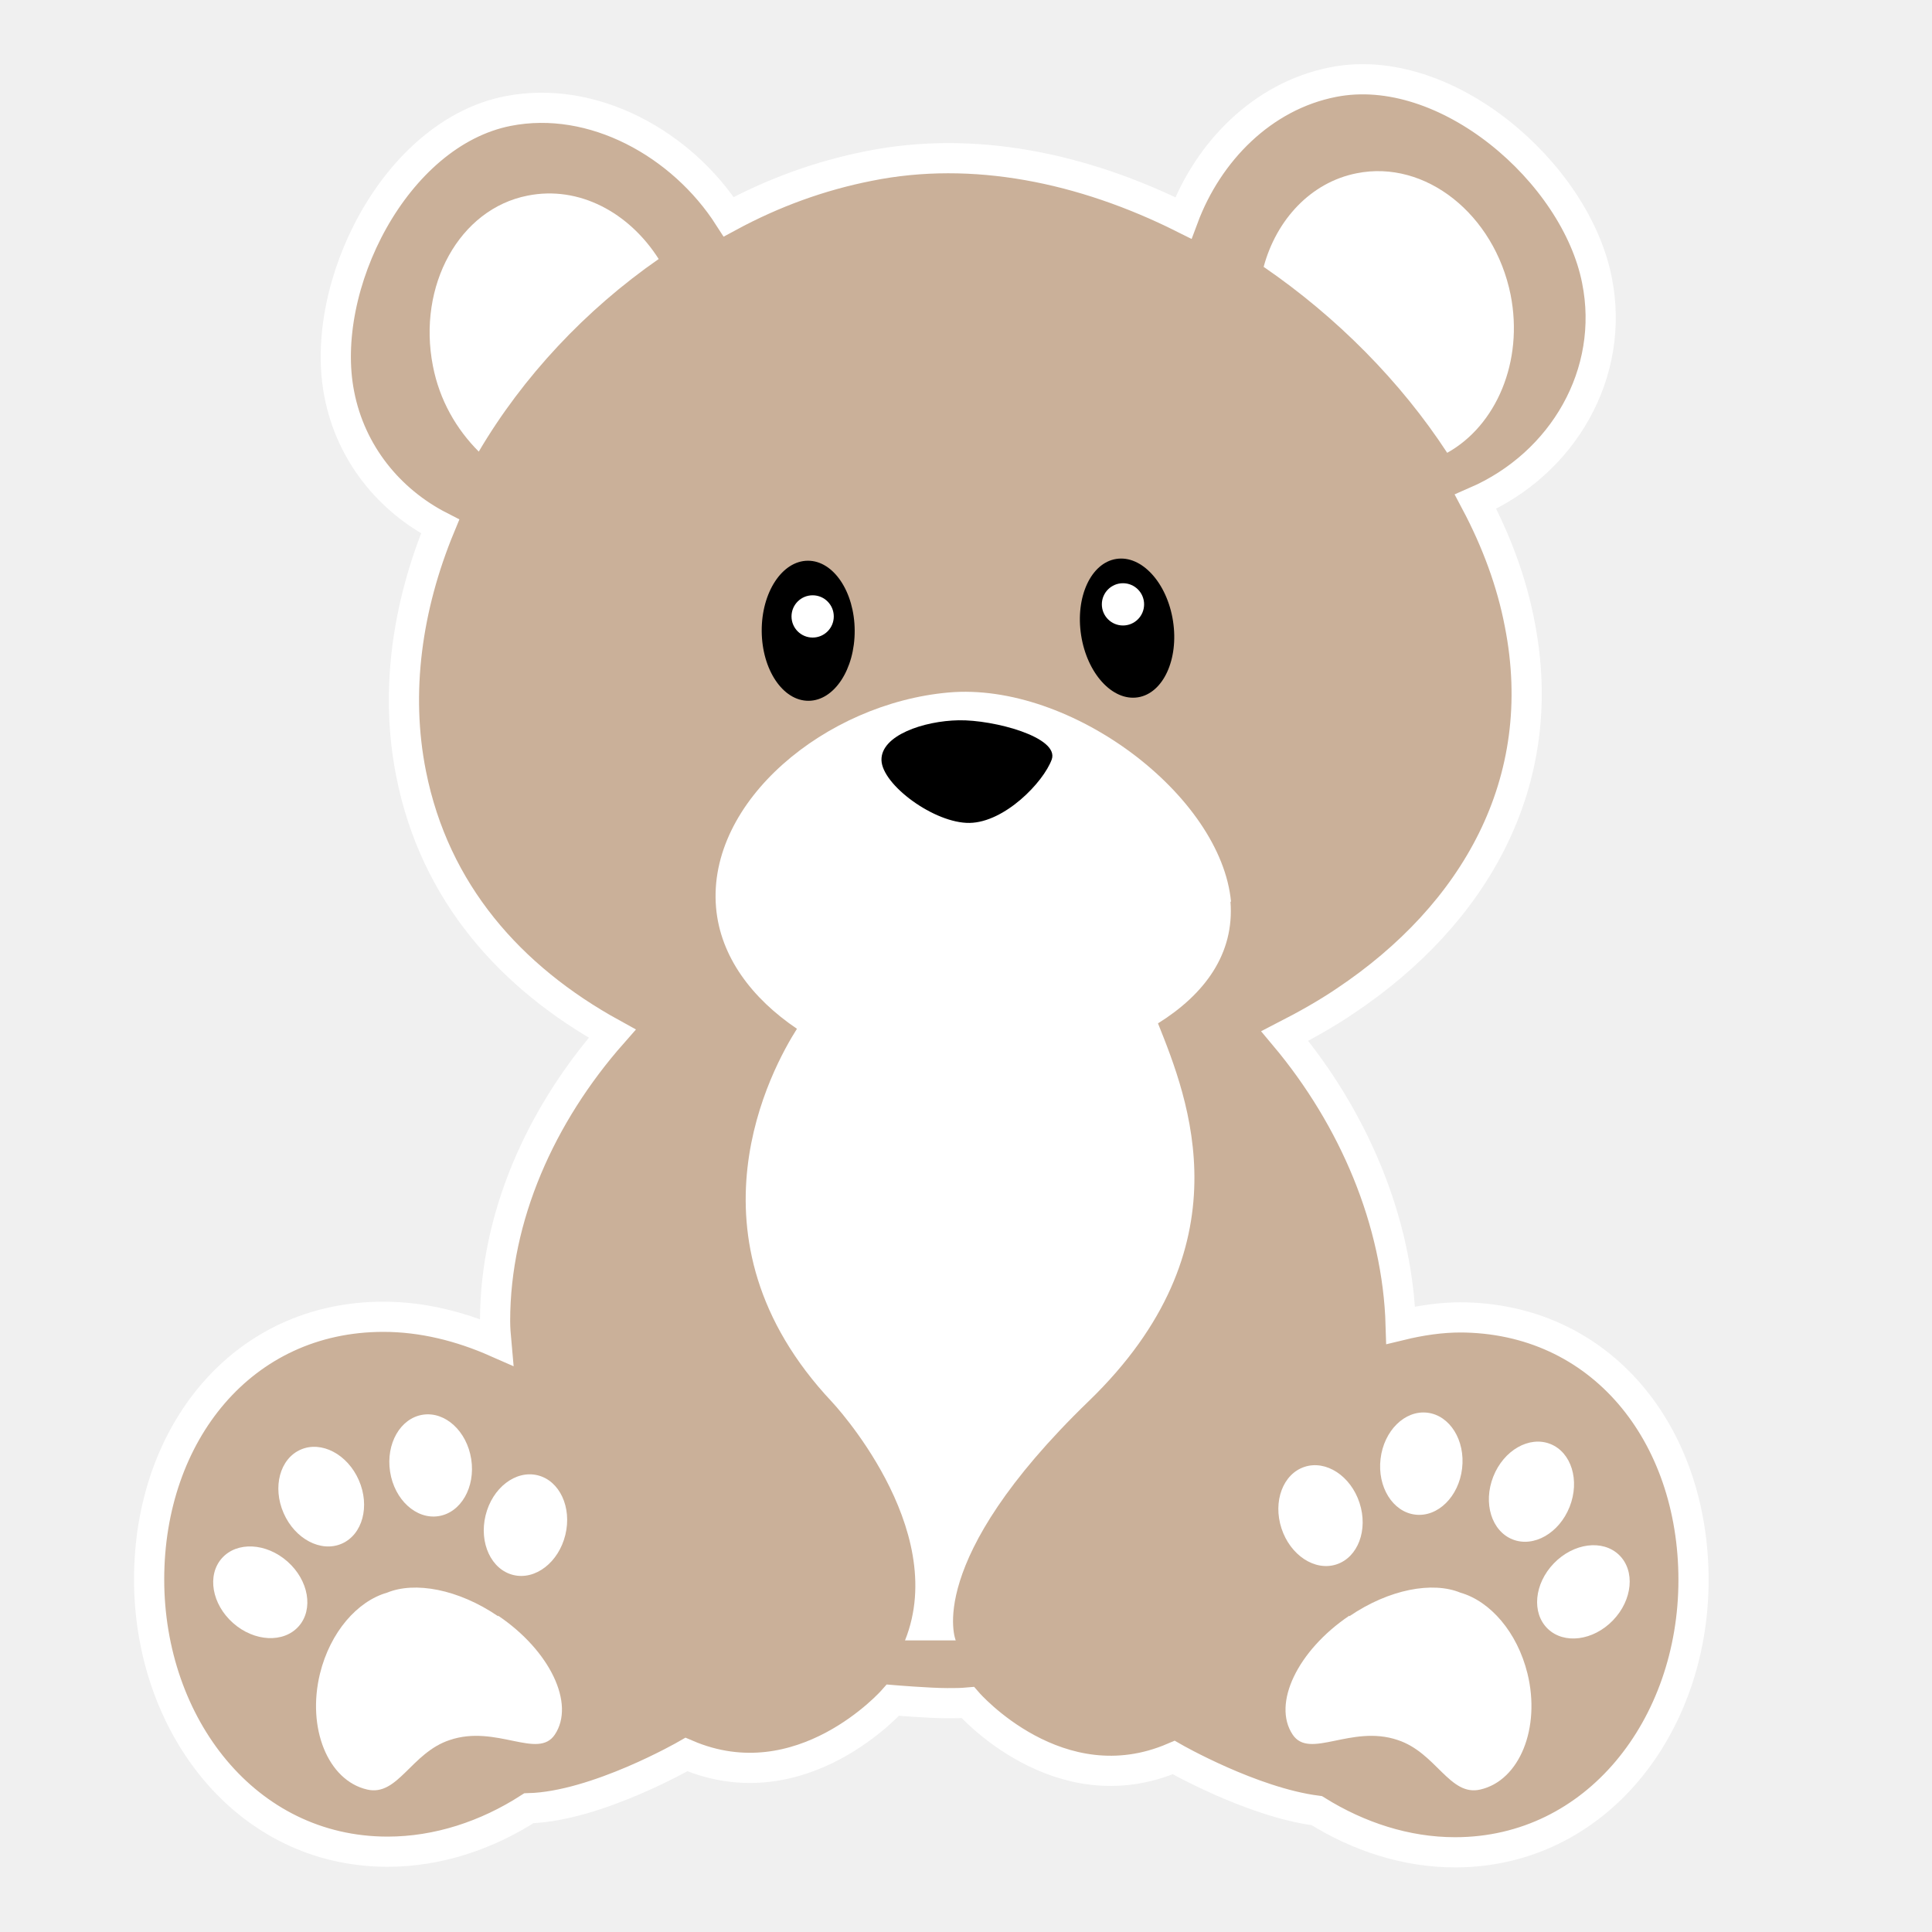
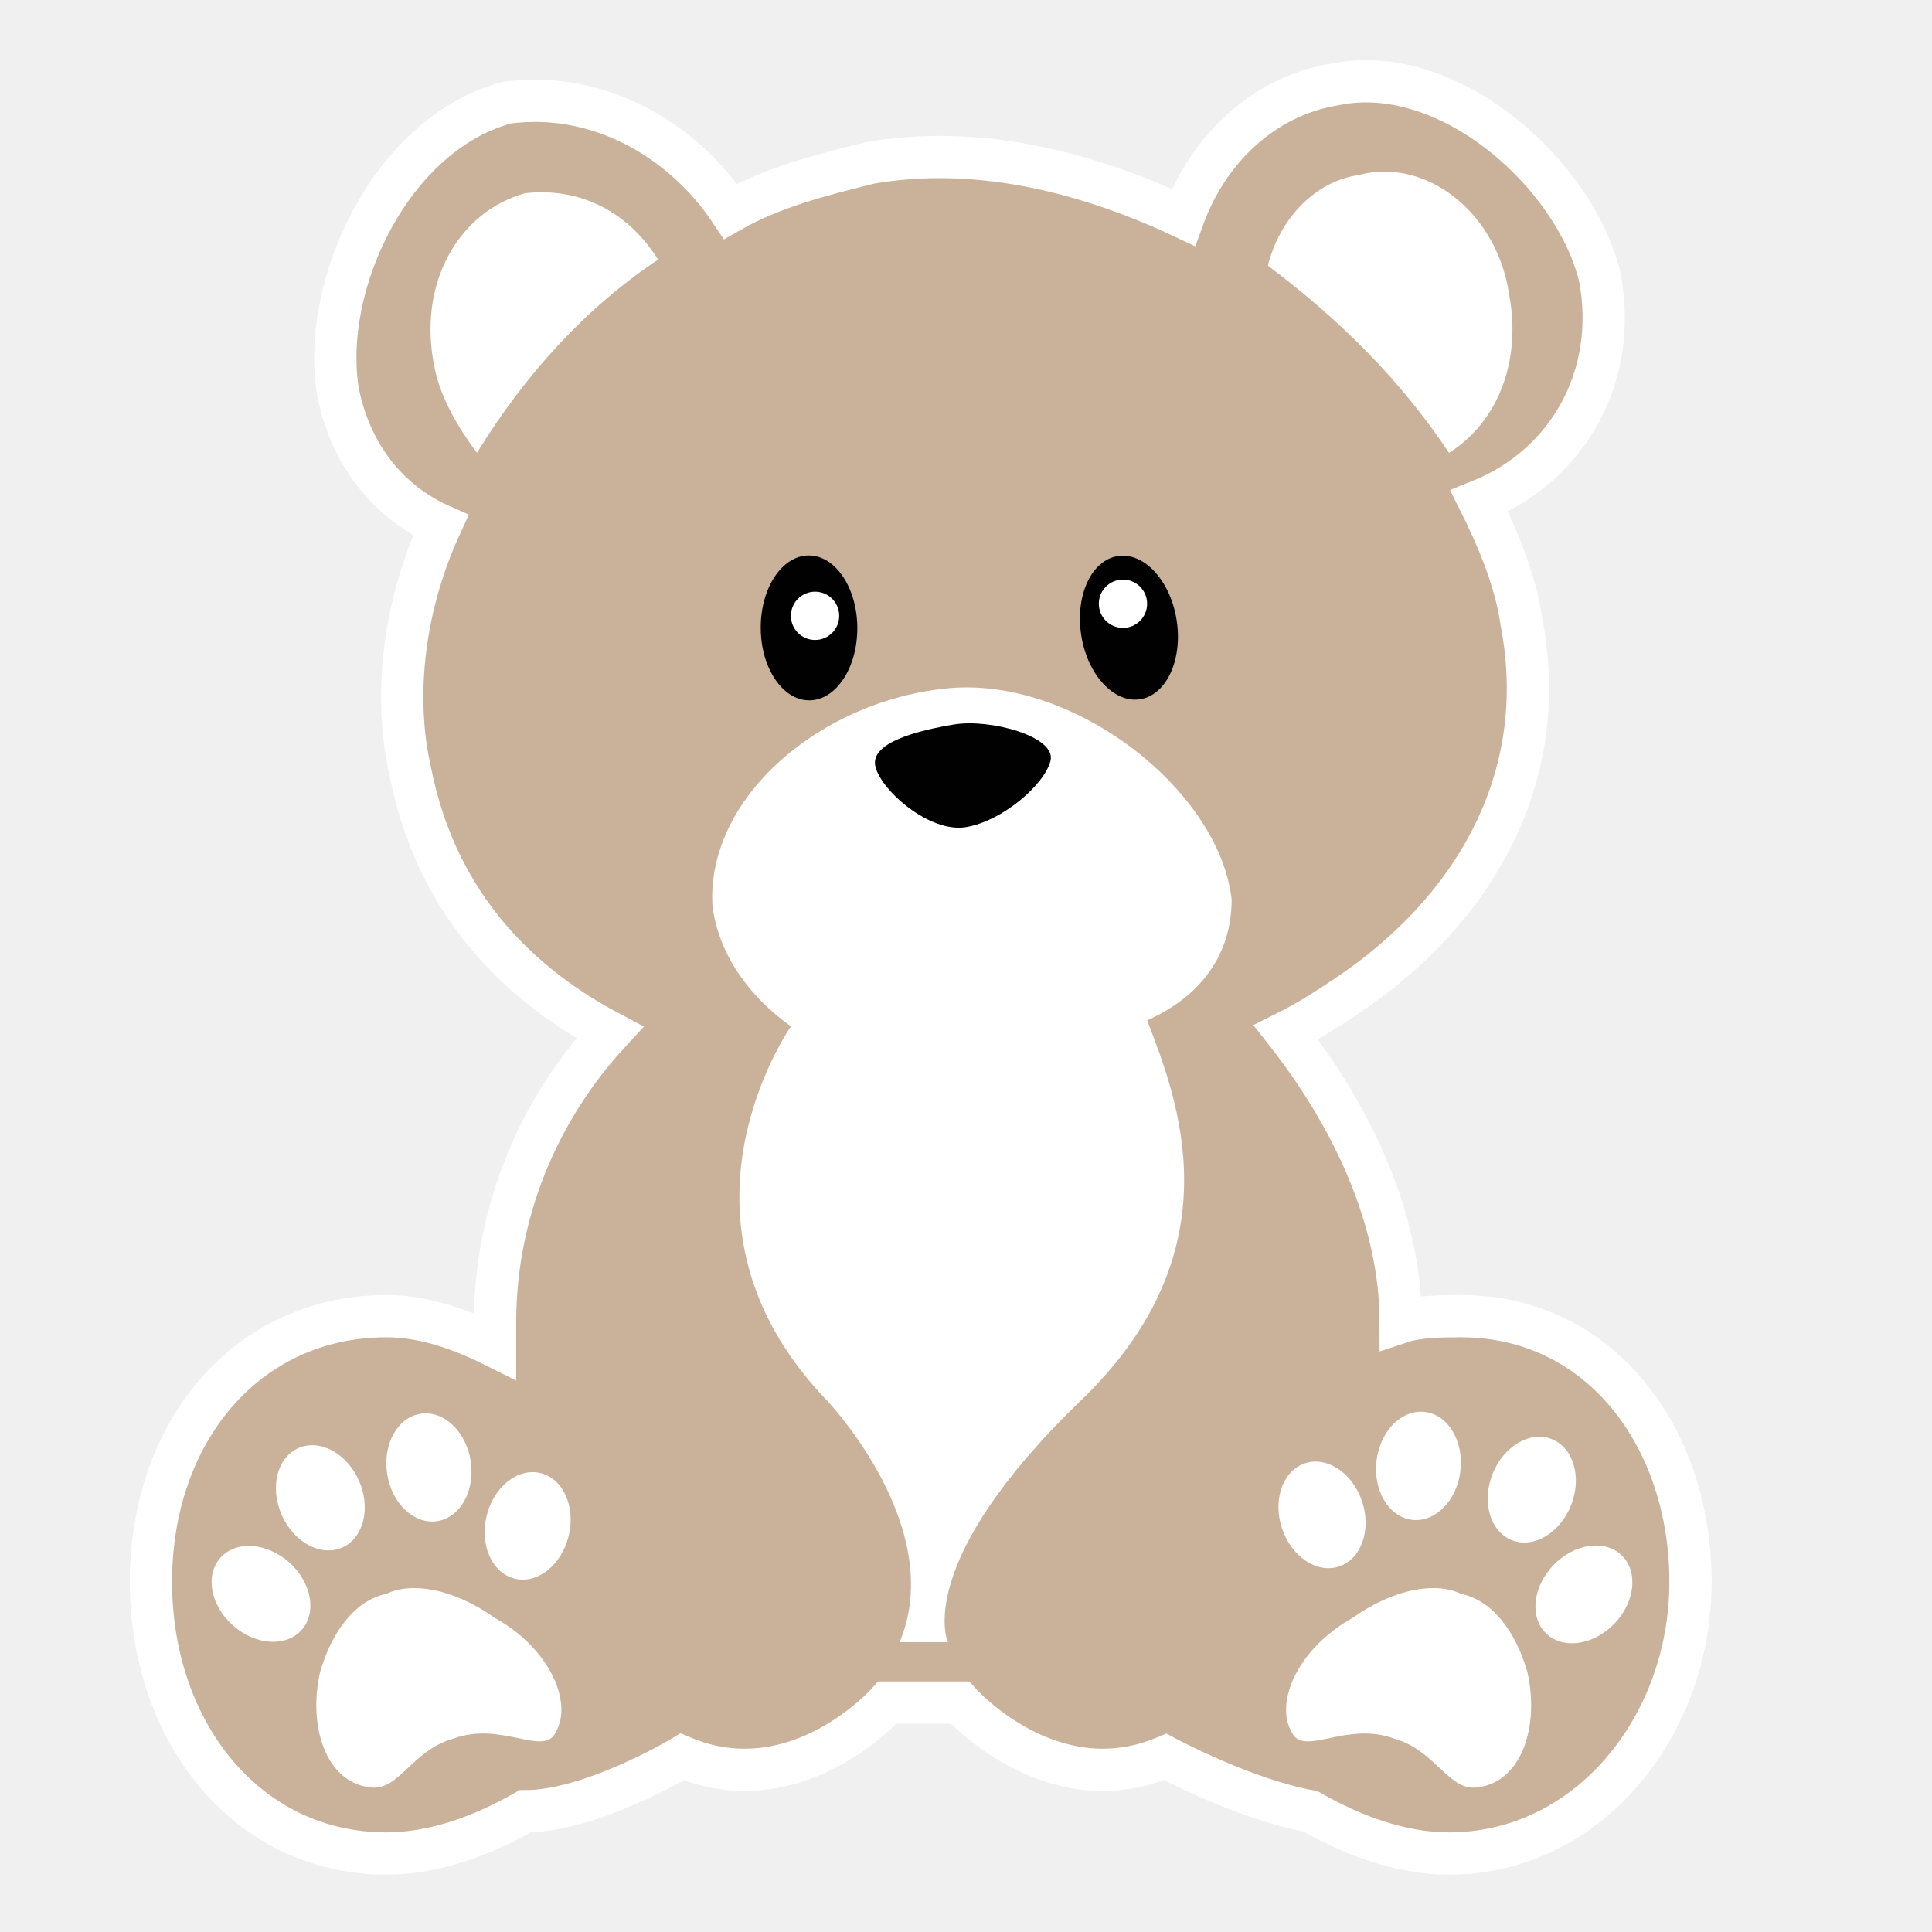
- <svg xmlns="http://www.w3.org/2000/svg" id="Who_is_at_risk" viewBox="0 0 32 32">
-   <defs>
-     <style>.cls-1{fill:#fff;}.cls-2{fill:#cab099;stroke:#fff;stroke-miterlimit:10;stroke-width:.5px;}</style>
-   </defs>
-   <g id="ic_children">
-     <path class="cls-2" d="M24.2,21.82c-.34,0-.67,.05-1,.13-.05-1.72-.78-3.43-1.92-4.79,.35-.18,.69-.37,1-.58,2.14-1.43,3.41-3.62,2.89-6.25-.13-.68-.38-1.36-.73-2.02,1.45-.63,2.32-2.13,2.01-3.67-.35-1.78-2.5-3.65-4.37-3.28-1.17,.23-2.07,1.15-2.48,2.25-1.66-.83-3.48-1.21-5.21-.86-.81,.16-1.58,.44-2.32,.84-.77-1.2-2.24-2.03-3.66-1.75-1.87,.37-3.14,2.91-2.79,4.69,.19,.98,.83,1.76,1.67,2.19-.55,1.33-.75,2.75-.48,4.1,.39,1.96,1.64,3.37,3.33,4.3-1.18,1.34-1.94,3.03-1.94,4.76,0,.12,.01,.24,.02,.35-.59-.26-1.22-.42-1.87-.42-2.34,0-3.88,1.94-3.88,4.35s1.6,4.51,3.95,4.51c.83,0,1.64-.27,2.34-.72,1.12-.03,2.61-.89,2.61-.89,1.91,.82,3.42-.9,3.42-.9,0,0,.6,.05,.9,.05,.12,0,.23,0,.34-.01,0,0,1.5,1.73,3.41,.91,0,0,1.29,.74,2.37,.88,.69,.43,1.48,.69,2.29,.69,2.34,0,3.95-2.09,3.95-4.51s-1.53-4.35-3.88-4.35Z" />
-     <path class="cls-1" d="M20.39,14.94c-.16-1.76-2.65-3.65-4.68-3.47s-4,1.8-3.85,3.56c.07,.82,.6,1.51,1.34,2.01-.4,.63-1.98,3.46,.58,6.18,0,0,1.96,2.08,1.21,3.95h.84s-.55-1.3,2.2-3.96c2.64-2.55,1.65-5.01,1.15-6.26,.77-.48,1.27-1.15,1.2-2.02Z" />
-     <path d="M17.42,12.58c-.14,.38-.78,1.04-1.36,1.05s-1.45-.63-1.46-1.04,.7-.65,1.28-.66,1.67,.28,1.54,.65Z" />
-     <ellipse cx="13.39" cy="10.45" rx=".77" ry="1.16" transform="translate(-.06 .07) rotate(-.31)" />
-     <ellipse cx="18.67" cy="10.4" rx=".77" ry="1.16" transform="translate(-1.38 3) rotate(-8.85)" />
-     <circle class="cls-1" cx="13.46" cy="10.21" r=".35" />
-     <circle class="cls-1" cx="18.6" cy="10.01" r=".35" />
-     <ellipse class="cls-1" cx="4.31" cy="26.37" rx=".68" ry=".85" transform="translate(-18.29 12.12) rotate(-48.48)" />
-     <ellipse class="cls-1" cx="5.32" cy="24.79" rx=".68" ry=".85" transform="translate(-9.49 4.21) rotate(-23.63)" />
-     <ellipse class="cls-1" cx="7.13" cy="24.27" rx=".68" ry=".85" transform="translate(-3.65 1.39) rotate(-8.86)" />
-     <ellipse class="cls-1" cx="8.71" cy="25.26" rx=".85" ry=".68" transform="translate(-17.9 27.75) rotate(-76.32)" />
-     <ellipse class="cls-1" cx="21.87" cy="25.1" rx=".68" ry=".85" transform="translate(-6.72 8.05) rotate(-18.12)" />
-     <ellipse class="cls-1" cx="23.54" cy="24.24" rx=".85" ry=".68" transform="translate(-3.29 44.78) rotate(-83.27)" />
-     <ellipse class="cls-1" cx="25.36" cy="24.7" rx=".85" ry=".68" transform="translate(-6.91 39.25) rotate(-68.5)" />
-     <ellipse class="cls-1" cx="26.22" cy="26.36" rx=".85" ry=".68" transform="translate(-10.95 26.89) rotate(-45.96)" />
-     <path class="cls-1" d="M8.25,26.77c-.66-.45-1.38-.58-1.84-.39-.49,.14-.94,.65-1.11,1.34-.22,.9,.13,1.77,.78,1.92,.51,.12,.73-.61,1.37-.82,.77-.26,1.46,.33,1.74-.09,.34-.51-.08-1.39-.94-1.97Z" />
-     <path class="cls-1" d="M22.35,26.77c.66-.45,1.38-.58,1.84-.39,.49,.14,.94,.65,1.11,1.34,.22,.9-.13,1.77-.78,1.92-.51,.12-.73-.61-1.37-.82-.77-.26-1.46,.33-1.74-.09-.34-.51,.08-1.39,.94-1.97Z" />
-     <g>
-       <path class="cls-1" d="M10.91,4.29c-1.21,.84-2.25,1.95-2.98,3.19-.37-.37-.65-.85-.76-1.42-.26-1.33,.44-2.6,1.57-2.82,.85-.17,1.68,.28,2.17,1.05Z" />
-       <path class="cls-1" d="M25.02,4.88c.22,1.11-.24,2.17-1.05,2.62-.77-1.18-1.83-2.25-3.04-3.08,.21-.78,.78-1.4,1.54-1.55,1.14-.23,2.28,.68,2.55,2.01Z" />
-     </g>
+ <svg xmlns="http://www.w3.org/2000/svg" version="1.1" id="Who_is_at_risk" x="0px" y="0px" viewBox="0 0 32 32" style="enable-background:new 0 0 32 32;" xml:space="preserve">
+   <style type="text/css">
+ 	.st0{fill:#CAB19A;stroke:#FFFFFF;stroke-width:0.7;stroke-miterlimit:10;}
+ 	.st1{fill:#FFFFFF;}
+ 	.st2{fill:#010101;}
+ </style>
+   <path class="st0" d="M24.2,21.8c-0.3,0-0.7,0-1,0.1c0-1.7-0.8-3.4-1.9-4.8c0.4-0.2,0.7-0.4,1-0.6c2.1-1.4,3.4-3.6,2.9-6.2  c-0.1-0.7-0.4-1.4-0.7-2c1.5-0.6,2.3-2.1,2-3.7C26.1,2.9,24,1,22.1,1.4c-1.2,0.2-2.1,1.1-2.5,2.2c-1.7-0.8-3.5-1.2-5.2-0.9  c-0.8,0.2-1.6,0.4-2.3,0.8c-0.8-1.2-2.2-2-3.7-1.8C6.5,2.2,5.3,4.7,5.6,6.5c0.2,1,0.8,1.8,1.7,2.2c-0.6,1.3-0.8,2.8-0.5,4.1  c0.4,2,1.6,3.4,3.3,4.3c-1.2,1.3-1.9,3-1.9,4.8c0,0.1,0,0.2,0,0.4C7.6,22,7,21.8,6.4,21.8c-2.3,0-3.9,1.9-3.9,4.4s1.6,4.5,3.9,4.5  c0.8,0,1.6-0.3,2.3-0.7c1.1,0,2.6-0.9,2.6-0.9c1.9,0.8,3.4-0.9,3.4-0.9s0.6,0,0.9,0c0.1,0,0.2,0,0.3,0c0,0,1.5,1.7,3.4,0.9  c0,0,1.3,0.7,2.4,0.9c0.7,0.4,1.5,0.7,2.3,0.7c2.3,0,4-2.1,4-4.5S26.5,21.8,24.2,21.8L24.2,21.8z" />
+   <path class="st1" d="M20.4,14.9c-0.2-1.8-2.6-3.7-4.7-3.5s-4,1.8-3.9,3.6c0.1,0.8,0.6,1.5,1.3,2c-0.4,0.6-2,3.5,0.6,6.2  c0,0,2,2.1,1.2,4h0.8c0,0-0.6-1.3,2.2-4c2.6-2.5,1.6-5,1.1-6.3C19.9,16.5,20.4,15.8,20.4,14.9L20.4,14.9z" />
+   <path class="st2" d="M17.4,12.6c-0.1,0.4-0.8,1-1.4,1.1s-1.4-0.6-1.5-1s0.7-0.6,1.3-0.7S17.5,12.2,17.4,12.6z" />
+   <ellipse transform="matrix(1 -5.410494e-03 5.410494e-03 1 -5.632963e-02 7.257965e-02)" class="st2" cx="13.4" cy="10.4" rx="0.8" ry="1.2" />
+   <ellipse transform="matrix(0.9881 -0.1538 0.1538 0.9881 -1.3784 2.9959)" class="st2" cx="18.7" cy="10.4" rx="0.8" ry="1.2" />
+   <circle class="st1" cx="13.5" cy="10.2" r="0.4" />
+   <circle class="st1" cx="18.6" cy="10" r="0.4" />
+   <ellipse transform="matrix(0.6629 -0.7487 0.7487 0.6629 -18.293 12.1185)" class="st1" cx="4.3" cy="26.4" rx="0.7" ry="0.9" />
+   <ellipse transform="matrix(0.9162 -0.4008 0.4008 0.9162 -9.49 4.2111)" class="st1" cx="5.3" cy="24.8" rx="0.7" ry="0.9" />
+   <ellipse transform="matrix(0.9881 -0.154 0.154 0.9881 -3.6533 1.3883)" class="st1" cx="7.1" cy="24.3" rx="0.7" ry="0.9" />
+   <ellipse transform="matrix(0.2365 -0.9716 0.9716 0.2365 -17.8994 27.7432)" class="st1" cx="8.7" cy="25.3" rx="0.9" ry="0.7" />
+   <ellipse transform="matrix(0.9504 -0.311 0.311 0.9504 -6.7227 8.0472)" class="st1" cx="21.9" cy="25.1" rx="0.7" ry="0.9" />
+   <ellipse transform="matrix(0.1172 -0.9931 0.9931 0.1172 -3.2931 44.7813)" class="st1" cx="23.5" cy="24.2" rx="0.9" ry="0.7" />
+   <ellipse transform="matrix(0.3665 -0.9304 0.9304 0.3665 -6.9188 39.2527)" class="st1" cx="25.4" cy="24.7" rx="0.9" ry="0.7" />
+   <ellipse transform="matrix(0.6952 -0.7189 0.7189 0.6952 -10.9586 26.8902)" class="st1" cx="26.2" cy="26.4" rx="0.9" ry="0.7" />
+   <path class="st1" d="M8.2,26.8c-0.7-0.5-1.4-0.6-1.8-0.4c-0.5,0.1-0.9,0.6-1.1,1.3c-0.2,0.9,0.1,1.8,0.8,1.9  c0.5,0.1,0.7-0.6,1.4-0.8c0.8-0.3,1.5,0.3,1.7-0.1C9.5,28.2,9.1,27.3,8.2,26.8L8.2,26.8z" />
+   <path class="st1" d="M22.4,26.8c0.7-0.5,1.4-0.6,1.8-0.4c0.5,0.1,0.9,0.6,1.1,1.3c0.2,0.9-0.1,1.8-0.8,1.9c-0.5,0.1-0.7-0.6-1.4-0.8  c-0.8-0.3-1.5,0.3-1.7-0.1C21.1,28.2,21.5,27.3,22.4,26.8L22.4,26.8z" />
+   <g>
+     <path class="st1" d="M10.9,4.3c-1.2,0.8-2.2,1.9-3,3.2C7.6,7.1,7.3,6.6,7.2,6.1C6.9,4.7,7.6,3.5,8.7,3.2C9.6,3.1,10.4,3.5,10.9,4.3   z" />
+     <path class="st1" d="M25,4.9C25.2,6,24.8,7,24,7.5c-0.8-1.2-1.8-2.2-3-3.1c0.2-0.8,0.8-1.4,1.5-1.5C23.6,2.6,24.8,3.5,25,4.9z" />
  </g>
</svg>
